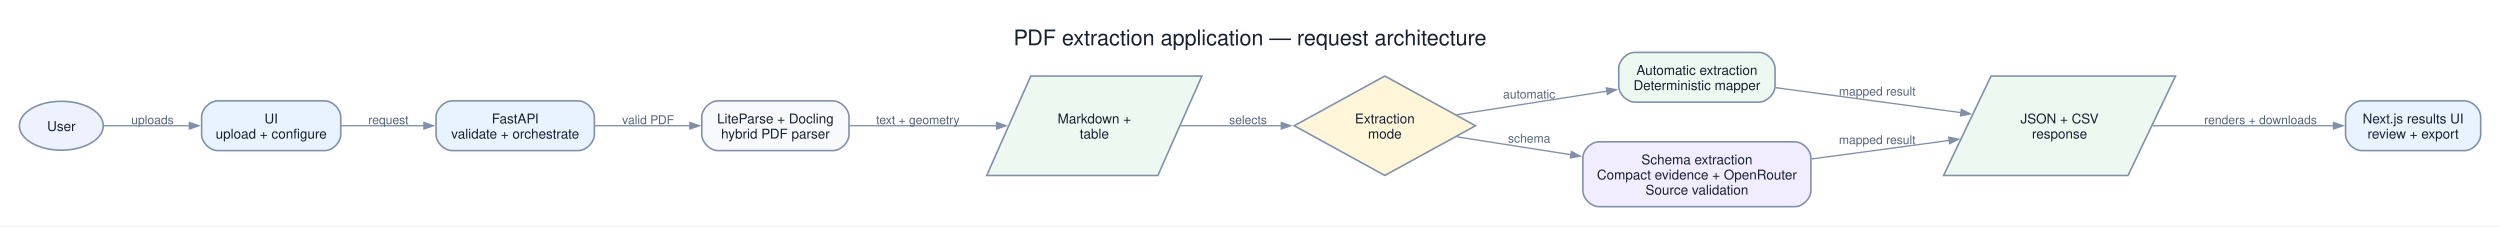
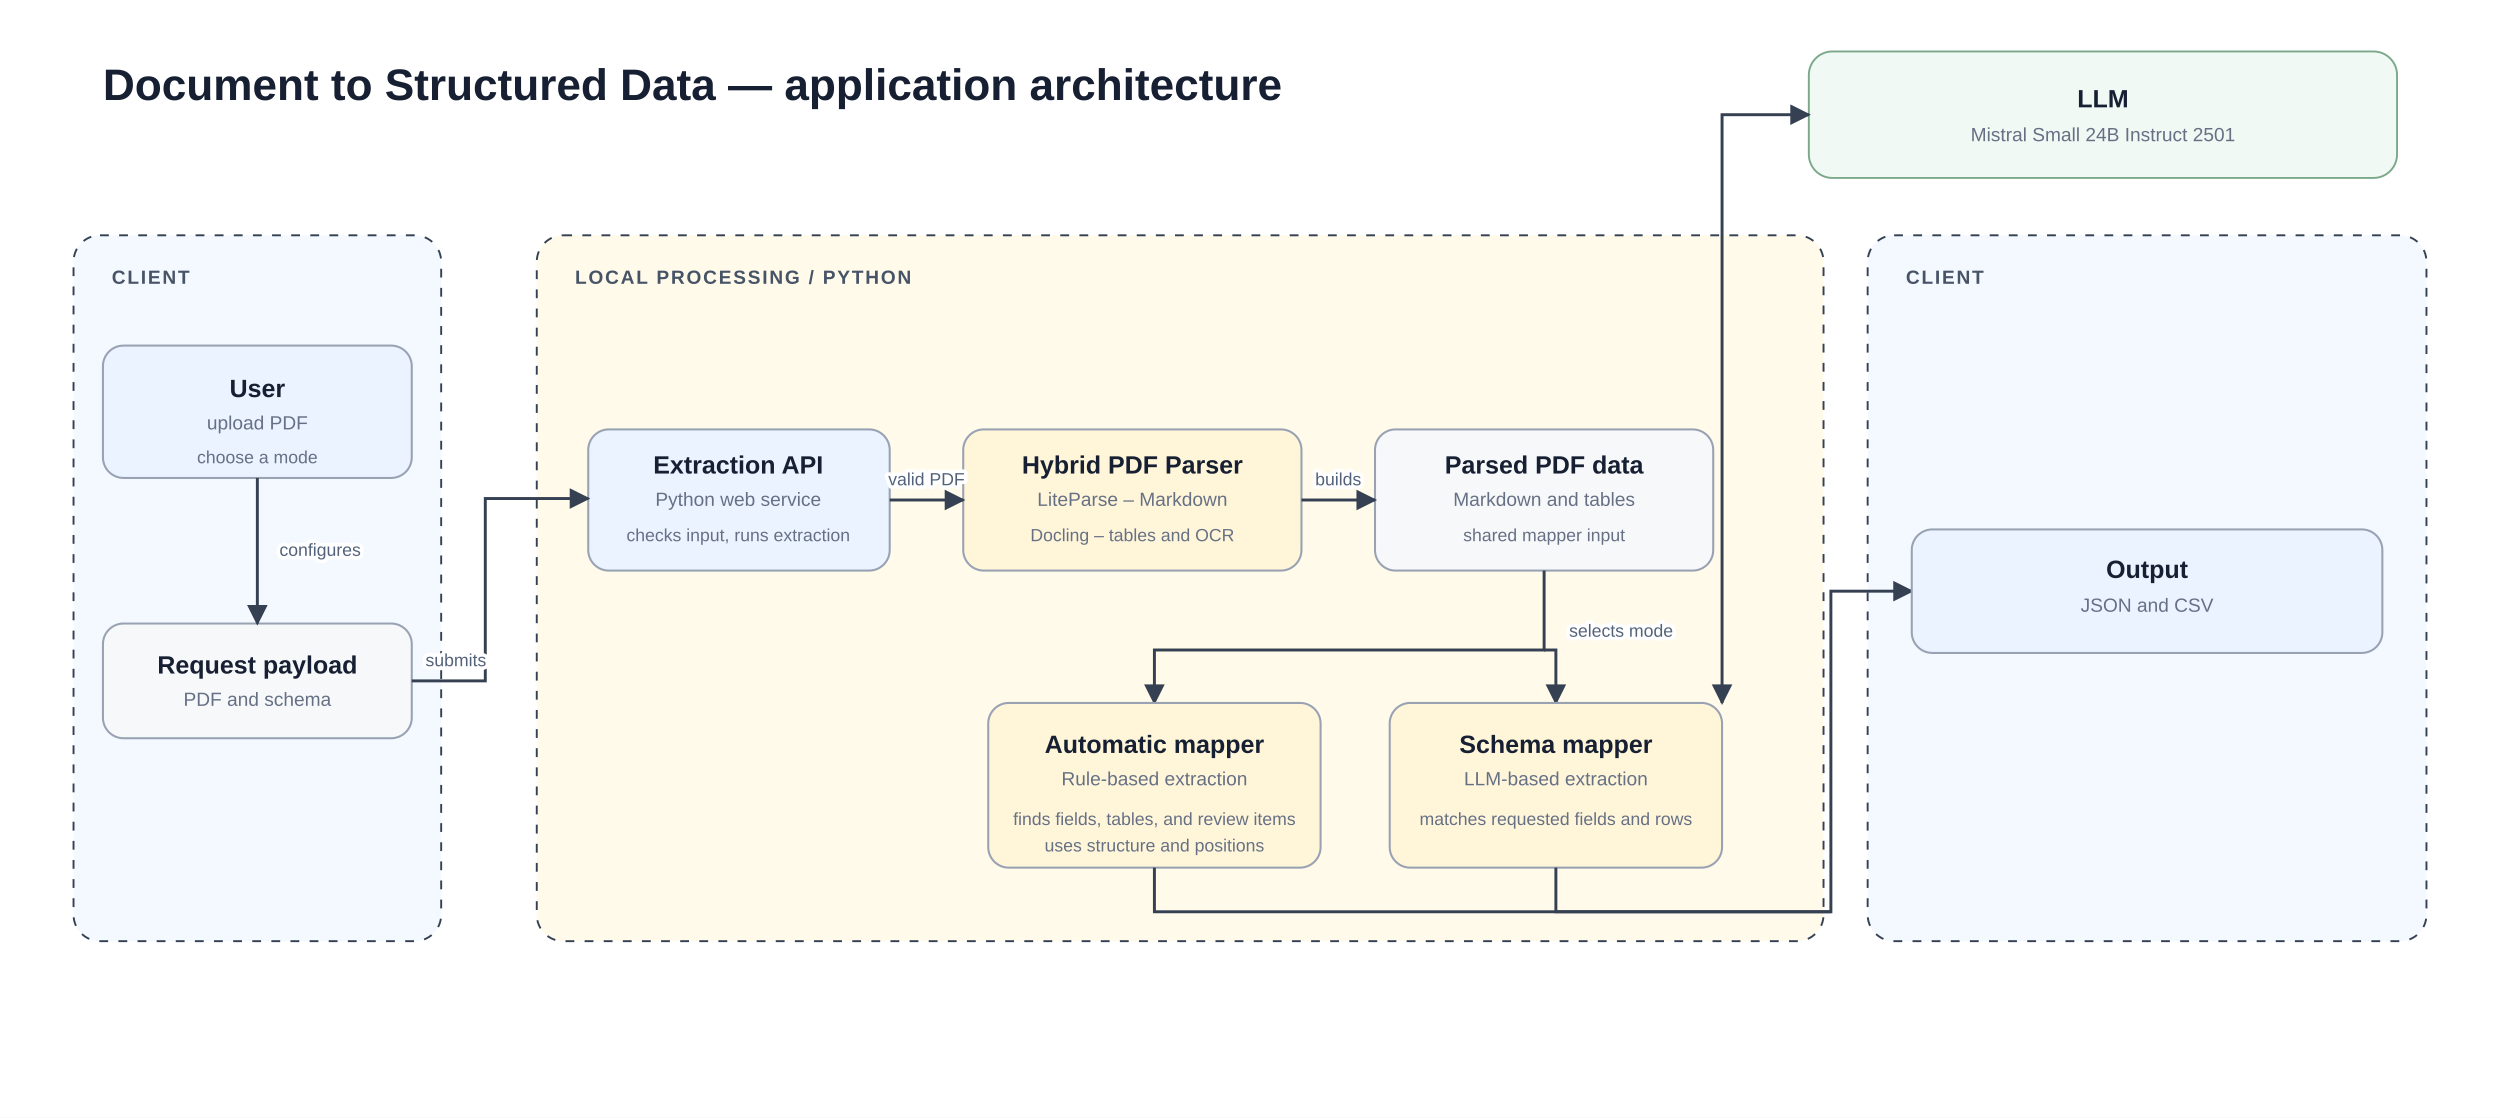
- <svg xmlns="http://www.w3.org/2000/svg" width="1856pt" height="168pt" viewBox="0.00 0.00 1856.00 168.00">
-   <g id="graph0" class="graph" transform="scale(1 1) rotate(0) translate(14.4 153.43)">
-     <polygon fill="white" stroke="none" points="-14.4,14.4 -14.4,-153.43 1841.64,-153.43 1841.64,14.4 -14.4,14.4" />
-     <text xml:space="preserve" text-anchor="middle" x="913.62" y="-119.83" font-family="Helvetica,sans-Serif" font-size="16.00" fill="#172033">PDF extraction application — request architecture</text>
-     <g id="node1" class="node">
-       <ellipse fill="#eef2ff" stroke="#8090aa" stroke-width="1.2" cx="31.14" cy="-60.08" rx="31.14" ry="18.14" />
-       <text xml:space="preserve" text-anchor="middle" x="31.14" y="-56.2" font-family="Helvetica,sans-Serif" font-size="10.00" fill="#172033">User</text>
-     </g>
-     <g id="node2" class="node">
-       <path fill="#e9f3ff" stroke="#8090aa" stroke-width="1.2" d="M226.57,-78.53C226.57,-78.53 147.28,-78.53 147.28,-78.53 141.28,-78.53 135.28,-72.53 135.28,-66.53 135.28,-66.53 135.28,-53.62 135.28,-53.62 135.28,-47.62 141.28,-41.62 147.28,-41.62 147.28,-41.62 226.57,-41.62 226.57,-41.62 232.57,-41.62 238.57,-47.62 238.57,-53.62 238.57,-53.62 238.57,-66.53 238.57,-66.53 238.57,-72.53 232.57,-78.53 226.57,-78.53" />
-       <text xml:space="preserve" text-anchor="middle" x="186.93" y="-61.83" font-family="Helvetica,sans-Serif" font-size="10.00" fill="#172033">UI</text>
-       <text xml:space="preserve" text-anchor="middle" x="186.93" y="-50.58" font-family="Helvetica,sans-Serif" font-size="10.00" fill="#172033">upload + configure</text>
-     </g>
-     <g id="edge1" class="edge">
-       <path fill="none" stroke="#8090aa" d="M62.52,-60.08C80.76,-60.08 104.6,-60.08 126.45,-60.08" />
-       <polygon fill="#8090aa" stroke="#8090aa" points="126.2,-62.53 133.2,-60.08 126.2,-57.63 126.2,-62.53" />
-       <text xml:space="preserve" text-anchor="middle" x="98.78" y="-61.28" font-family="Helvetica,sans-Serif" font-size="9.00" fill="#53627a">uploads</text>
-     </g>
-     <g id="node3" class="node">
-       <path fill="#e9f3ff" stroke="#8090aa" stroke-width="1.2" d="M414.86,-78.53C414.86,-78.53 321.32,-78.53 321.32,-78.53 315.32,-78.53 309.32,-72.53 309.32,-66.53 309.32,-66.53 309.32,-53.62 309.32,-53.62 309.32,-47.62 315.32,-41.62 321.32,-41.62 321.32,-41.62 414.86,-41.62 414.86,-41.62 420.86,-41.62 426.86,-47.62 426.86,-53.62 426.86,-53.62 426.86,-66.53 426.86,-66.53 426.86,-72.53 420.86,-78.53 414.86,-78.53" />
-       <text xml:space="preserve" text-anchor="middle" x="368.09" y="-61.83" font-family="Helvetica,sans-Serif" font-size="10.00" fill="#172033">FastAPI</text>
-       <text xml:space="preserve" text-anchor="middle" x="368.09" y="-50.58" font-family="Helvetica,sans-Serif" font-size="10.00" fill="#172033">validate + orchestrate</text>
-     </g>
-     <g id="edge2" class="edge">
-       <path fill="none" stroke="#8090aa" d="M238.79,-60.08C257.97,-60.08 280.09,-60.08 300.51,-60.08" />
-       <polygon fill="#8090aa" stroke="#8090aa" points="300.32,-62.53 307.32,-60.08 300.32,-57.63 300.32,-62.53" />
-       <text xml:space="preserve" text-anchor="middle" x="273.95" y="-61.28" font-family="Helvetica,sans-Serif" font-size="9.00" fill="#53627a">request</text>
-     </g>
-     <g id="node4" class="node">
-       <path fill="#f7f9fc" stroke="#8090aa" stroke-width="1.2" d="M603.9,-78.53C603.9,-78.53 518.61,-78.53 518.61,-78.53 512.61,-78.53 506.61,-72.53 506.61,-66.53 506.61,-66.53 506.61,-53.62 506.61,-53.62 506.61,-47.62 512.61,-41.62 518.61,-41.62 518.61,-41.62 603.9,-41.62 603.9,-41.62 609.9,-41.62 615.9,-47.62 615.9,-53.62 615.9,-53.62 615.9,-66.53 615.9,-66.53 615.9,-72.53 609.9,-78.53 603.9,-78.53" />
-       <text xml:space="preserve" text-anchor="middle" x="561.26" y="-61.83" font-family="Helvetica,sans-Serif" font-size="10.00" fill="#172033">LiteParse + Docling</text>
-       <text xml:space="preserve" text-anchor="middle" x="561.26" y="-50.58" font-family="Helvetica,sans-Serif" font-size="10.00" fill="#172033">hybrid PDF parser</text>
-     </g>
-     <g id="edge3" class="edge">
-       <path fill="none" stroke="#8090aa" d="M427.23,-60.08C449.63,-60.08 475.29,-60.08 498.07,-60.08" />
-       <polygon fill="#8090aa" stroke="#8090aa" points="497.8,-62.53 504.8,-60.08 497.8,-57.63 497.8,-62.53" />
-       <text xml:space="preserve" text-anchor="middle" x="466.74" y="-61.28" font-family="Helvetica,sans-Serif" font-size="9.00" fill="#53627a">valid PDF</text>
-     </g>
-     <g id="node5" class="node">
-       <polygon fill="#edf8f1" stroke="#8090aa" stroke-width="1.2" points="877.89,-96.97 750.84,-96.97 718.15,-23.18 845.21,-23.18 877.89,-96.97" />
-       <text xml:space="preserve" text-anchor="middle" x="798.02" y="-61.83" font-family="Helvetica,sans-Serif" font-size="10.00" fill="#172033">Markdown +</text>
-       <text xml:space="preserve" text-anchor="middle" x="798.02" y="-50.58" font-family="Helvetica,sans-Serif" font-size="10.00" fill="#172033">table</text>
-     </g>
-     <g id="edge4" class="edge">
-       <path fill="none" stroke="#8090aa" d="M616.41,-60.08C648.88,-60.08 690.55,-60.08 725.68,-60.08" />
-       <polygon fill="#8090aa" stroke="#8090aa" points="725.48,-62.53 732.48,-60.08 725.48,-57.63 725.48,-62.53" />
-       <text xml:space="preserve" text-anchor="middle" x="667.03" y="-61.28" font-family="Helvetica,sans-Serif" font-size="9.00" fill="#53627a">text + geometry</text>
-     </g>
-     <g id="node6" class="node">
-       <polygon fill="#fff5d9" stroke="#8090aa" stroke-width="1.2" points="1013.68,-96.97 946.39,-60.08 1013.68,-23.18 1080.97,-60.07 1013.68,-96.97" />
-       <text xml:space="preserve" text-anchor="middle" x="1013.68" y="-61.83" font-family="Helvetica,sans-Serif" font-size="10.00" fill="#172033">Extraction</text>
-       <text xml:space="preserve" text-anchor="middle" x="1013.68" y="-50.58" font-family="Helvetica,sans-Serif" font-size="10.00" fill="#172033">mode</text>
-     </g>
-     <g id="edge5" class="edge">
-       <path fill="none" stroke="#8090aa" d="M861.97,-60.08C885.53,-60.08 912.53,-60.08 937.11,-60.08" />
-       <polygon fill="#8090aa" stroke="#8090aa" points="936.83,-62.53 943.83,-60.08 936.83,-57.63 936.83,-62.53" />
-       <text xml:space="preserve" text-anchor="middle" x="912.14" y="-61.28" font-family="Helvetica,sans-Serif" font-size="9.00" fill="#53627a">selects</text>
-     </g>
-     <g id="node7" class="node">
-       <path fill="#edf8f1" stroke="#8090aa" stroke-width="1.2" d="M1291.39,-114.53C1291.39,-114.53 1199.35,-114.53 1199.35,-114.53 1193.35,-114.53 1187.35,-108.53 1187.35,-102.53 1187.35,-102.53 1187.35,-89.62 1187.35,-89.62 1187.35,-83.62 1193.35,-77.62 1199.35,-77.62 1199.35,-77.62 1291.39,-77.62 1291.39,-77.62 1297.39,-77.62 1303.39,-83.62 1303.39,-89.62 1303.39,-89.62 1303.39,-102.53 1303.39,-102.53 1303.39,-108.53 1297.39,-114.53 1291.39,-114.53" />
-       <text xml:space="preserve" text-anchor="middle" x="1245.37" y="-97.83" font-family="Helvetica,sans-Serif" font-size="10.00" fill="#172033">Automatic extraction</text>
-       <text xml:space="preserve" text-anchor="middle" x="1245.37" y="-86.58" font-family="Helvetica,sans-Serif" font-size="10.00" fill="#172033">Deterministic mapper</text>
-     </g>
-     <g id="edge6" class="edge">
-       <path fill="none" stroke="#8090aa" d="M1067.09,-68.29C1100.19,-73.48 1143.22,-80.22 1178.6,-85.77" />
-       <polygon fill="#8090aa" stroke="#8090aa" points="1178.16,-88.18 1185.46,-86.84 1178.92,-83.34 1178.16,-88.18" />
-       <text xml:space="preserve" text-anchor="middle" x="1120.85" y="-80.35" font-family="Helvetica,sans-Serif" font-size="9.00" fill="#53627a">automatic</text>
-     </g>
-     <g id="node8" class="node">
-       <path fill="#f2ecff" stroke="#8090aa" stroke-width="1.2" d="M1318.01,-48.15C1318.01,-48.15 1172.72,-48.15 1172.72,-48.15 1166.72,-48.15 1160.72,-42.15 1160.72,-36.15 1160.72,-36.15 1160.72,-12 1160.72,-12 1160.72,-6 1166.72,0 1172.72,0 1172.72,0 1318.01,0 1318.01,0 1324.01,0 1330.01,-6 1330.01,-12 1330.01,-12 1330.01,-36.15 1330.01,-36.15 1330.01,-42.15 1324.01,-48.15 1318.01,-48.15" />
-       <text xml:space="preserve" text-anchor="middle" x="1245.37" y="-31.45" font-family="Helvetica,sans-Serif" font-size="10.00" fill="#172033">Schema extraction</text>
-       <text xml:space="preserve" text-anchor="middle" x="1245.37" y="-20.2" font-family="Helvetica,sans-Serif" font-size="10.00" fill="#172033">Compact evidence + OpenRouter</text>
-       <text xml:space="preserve" text-anchor="middle" x="1245.37" y="-8.95" font-family="Helvetica,sans-Serif" font-size="10.00" fill="#172033">Source validation</text>
-     </g>
-     <g id="edge7" class="edge">
-       <path fill="none" stroke="#8090aa" d="M1067.09,-51.86C1092.26,-47.92 1123.19,-43.07 1152.12,-38.53" />
-       <polygon fill="#8090aa" stroke="#8090aa" points="1152.19,-41 1158.72,-37.5 1151.43,-36.16 1152.19,-41" />
-       <text xml:space="preserve" text-anchor="middle" x="1120.85" y="-47.56" font-family="Helvetica,sans-Serif" font-size="9.00" fill="#53627a">schema</text>
-     </g>
-     <g id="node9" class="node">
-       <polygon fill="#edf8f1" stroke="#8090aa" stroke-width="1.2" points="1600.7,-96.97 1463.75,-96.97 1428.51,-23.18 1565.47,-23.18 1600.7,-96.97" />
-       <text xml:space="preserve" text-anchor="middle" x="1514.61" y="-61.83" font-family="Helvetica,sans-Serif" font-size="10.00" fill="#172033">JSON + CSV</text>
-       <text xml:space="preserve" text-anchor="middle" x="1514.61" y="-50.58" font-family="Helvetica,sans-Serif" font-size="10.00" fill="#172033">response</text>
-     </g>
-     <g id="edge8" class="edge">
-       <path fill="none" stroke="#8090aa" d="M1303.7,-88.35C1344.04,-82.92 1398.34,-75.6 1441.6,-69.78" />
-       <polygon fill="#8090aa" stroke="#8090aa" points="1441.71,-72.23 1448.32,-68.87 1441.06,-67.38 1441.71,-72.23" />
-       <text xml:space="preserve" text-anchor="middle" x="1379.26" y="-82.5" font-family="Helvetica,sans-Serif" font-size="9.00" fill="#53627a">mapped result</text>
-     </g>
-     <g id="edge9" class="edge">
-       <path fill="none" stroke="#8090aa" d="M1330.56,-35.42C1363.28,-39.82 1400.61,-44.85 1432.98,-49.21" />
-       <polygon fill="#8090aa" stroke="#8090aa" points="1432.33,-51.6 1439.6,-50.1 1432.99,-46.74 1432.33,-51.6" />
-       <text xml:space="preserve" text-anchor="middle" x="1379.26" y="-46.5" font-family="Helvetica,sans-Serif" font-size="9.00" fill="#53627a">mapped result</text>
-     </g>
-     <g id="node10" class="node">
-       <path fill="#e9f3ff" stroke="#8090aa" stroke-width="1.2" d="M1815.24,-78.53C1815.24,-78.53 1738.95,-78.53 1738.95,-78.53 1732.95,-78.53 1726.95,-72.53 1726.95,-66.53 1726.95,-66.53 1726.95,-53.62 1726.95,-53.62 1726.95,-47.62 1732.95,-41.62 1738.95,-41.62 1738.95,-41.62 1815.24,-41.62 1815.24,-41.62 1821.24,-41.62 1827.24,-47.62 1827.24,-53.62 1827.24,-53.62 1827.24,-66.53 1827.24,-66.53 1827.24,-72.53 1821.24,-78.53 1815.24,-78.53" />
-       <text xml:space="preserve" text-anchor="middle" x="1777.09" y="-61.83" font-family="Helvetica,sans-Serif" font-size="10.00" fill="#172033">Next.js results UI</text>
-       <text xml:space="preserve" text-anchor="middle" x="1777.09" y="-50.58" font-family="Helvetica,sans-Serif" font-size="10.00" fill="#172033">review + export</text>
-     </g>
-     <g id="edge10" class="edge">
-       <path fill="none" stroke="#8090aa" d="M1583.71,-60.08C1625.5,-60.08 1678.45,-60.08 1718.22,-60.08" />
-       <polygon fill="#8090aa" stroke="#8090aa" points="1717.98,-62.53 1724.98,-60.08 1717.98,-57.63 1717.98,-62.53" />
-       <text xml:space="preserve" text-anchor="middle" x="1663.82" y="-61.28" font-family="Helvetica,sans-Serif" font-size="9.00" fill="#53627a">renders + downloads</text>
-     </g>
-   </g>
+ <svg xmlns="http://www.w3.org/2000/svg" width="1700" height="760" viewBox="0 0 1700 760" role="img" aria-labelledby="diagram-title diagram-desc">
+   <defs>
+     <marker id="arrow" viewBox="0 0 10 10" refX="9" refY="5" markerWidth="7" markerHeight="7" orient="auto-start-reverse">
+       <path d="M 0 0 L 10 5 L 0 10 z" fill="#354052" />
+     </marker>
+     <style>
+       .title { font: 700 30px Arial, Helvetica, sans-serif; fill: #172033; }
+       .subtitle { font: 15px Arial, Helvetica, sans-serif; fill: #667085; }
+       .zone-label { font: 700 13px Arial, Helvetica, sans-serif; letter-spacing: 1.2px; fill: #475467; }
+       .node-title { font: 700 17px Arial, Helvetica, sans-serif; fill: #172033; }
+       .node-tech { font: 13px Arial, Helvetica, sans-serif; fill: #667085; }
+       .node-note { font: 12px Arial, Helvetica, sans-serif; fill: #667085; }
+       .edge { fill: none; stroke: #354052; stroke-width: 2; marker-end: url(#arrow); }
+       .edge-plain { fill: none; stroke: #354052; stroke-width: 2; }
+       .edge-bidir { fill: none; stroke: #354052; stroke-width: 2; marker-start: url(#arrow); marker-end: url(#arrow); }
+       .edge-label { font: 12px Arial, Helvetica, sans-serif; fill: #53627a; paint-order: stroke; stroke: #ffffff; stroke-width: 5px; stroke-linejoin: round; }
+       .zone { stroke: #344054; stroke-width: 1.3; stroke-dasharray: 6 7; }
+       .cloud-boundary { stroke: #7AA889; stroke-width: 1.3; }
+       .node { stroke: #98A2B3; stroke-width: 1.4; }
+       .file { fill: #F7F8FA; }
+       .runtime { fill: #EAF3FF; }
+       .process { fill: #FFF6D9; }
+       .cloud { fill: #EAF7EF; }
+       .output { fill: #EAF3FF; }
+       .small-pill { fill: #F5F6F8; stroke: #D0D5DD; stroke-width: 1; }
+     </style>
+   </defs>
+   <rect width="1700" height="760" fill="#FFFFFF" />
+   <text x="70" y="68" class="title">Document to Structured Data — application architecture</text>
+   <rect x="50" y="160" width="250" height="480" rx="18" class="zone runtime" fill-opacity="0.55" />
+   <text x="76" y="193" class="zone-label">CLIENT</text>
+   <rect x="365" y="160" width="875" height="480" rx="18" class="zone process" fill-opacity="0.58" />
+   <text x="391" y="193" class="zone-label">LOCAL PROCESSING / PYTHON</text>
+   <rect x="1270" y="160" width="380" height="480" rx="18" class="zone output" fill-opacity="0.55" />
+   <text x="1296" y="193" class="zone-label">CLIENT</text>
+   <rect x="1230" y="35" width="400" height="86" rx="16" class="cloud-boundary cloud" fill-opacity="0.7" />
+   <text x="1430" y="73" text-anchor="middle" class="node-title" font-size="15">LLM</text>
+   <text x="1430" y="96" text-anchor="middle" class="node-tech">Mistral Small 24B Instruct 2501</text>
+   <rect x="70" y="235" width="210" height="90" rx="14" class="node runtime" />
+   <text x="175" y="270" text-anchor="middle" class="node-title">User</text>
+   <text x="175" y="292" text-anchor="middle" class="node-tech">upload PDF</text>
+   <text x="175" y="315" text-anchor="middle" class="node-note">choose a mode</text>
+   <rect x="70" y="424" width="210" height="78" rx="14" class="node file" />
+   <text x="175" y="458" text-anchor="middle" class="node-title">Request payload</text>
+   <text x="175" y="480" text-anchor="middle" class="node-tech">PDF and schema</text>
+   <path d="M175 325 V424" class="edge" />
+   <text x="190" y="378" class="edge-label">configures</text>
+   <rect x="400" y="292" width="205" height="96" rx="14" class="node runtime" />
+   <text x="502" y="322" text-anchor="middle" class="node-title">Extraction API</text>
+   <text x="502" y="344" text-anchor="middle" class="node-tech">Python web service</text>
+   <text x="502" y="368" text-anchor="middle" class="node-note">checks input, runs extraction</text>
+   <rect x="655" y="292" width="230" height="96" rx="14" class="node process" />
+   <text x="770" y="322" text-anchor="middle" class="node-title">Hybrid PDF Parser</text>
+   <text x="770" y="344" text-anchor="middle" class="node-tech">LiteParse – Markdown</text>
+   <text x="770" y="368" text-anchor="middle" class="node-note">Docling – tables and OCR</text>
+   <rect x="935" y="292" width="230" height="96" rx="14" class="node file" />
+   <text x="1050" y="322" text-anchor="middle" class="node-title">Parsed PDF data</text>
+   <text x="1050" y="344" text-anchor="middle" class="node-tech">Markdown and tables</text>
+   <text x="1050" y="368" text-anchor="middle" class="node-note">shared mapper input</text>
+   <path d="M280 463 H330 V339 H400" class="edge" />
+   <text x="310" y="453" text-anchor="middle" class="edge-label">submits</text>
+   <path d="M605 340 H655" class="edge" />
+   <text x="630" y="330" text-anchor="middle" class="edge-label">valid PDF</text>
+   <path d="M885 340 H935" class="edge" />
+   <text x="910" y="330" text-anchor="middle" class="edge-label">builds</text>
+   <path d="M1050 388 V442 H785 V478" class="edge" />
+   <path d="M1050 442 H1058 V478" class="edge" />
+   <text x="1067" y="433" class="edge-label">selects mode</text>
+   <rect x="672" y="478" width="226" height="112" rx="14" class="node process" />
+   <text x="785" y="512" text-anchor="middle" class="node-title">Automatic mapper</text>
+   <text x="785" y="534" text-anchor="middle" class="node-tech">Rule-based extraction</text>
+   <text x="785" y="561" text-anchor="middle" class="node-note">finds fields, tables, and review items</text>
+   <text x="785" y="579" text-anchor="middle" class="node-note">uses structure and positions</text>
+   <rect x="945" y="478" width="226" height="112" rx="14" class="node process" />
+   <text x="1058" y="512" text-anchor="middle" class="node-title">Schema mapper</text>
+   <text x="1058" y="534" text-anchor="middle" class="node-tech">LLM-based extraction</text>
+   <text x="1058" y="561" text-anchor="middle" class="node-note">matches requested fields and rows</text>
+   <path d="M785 590 V620 H1245 V402 H1300" class="edge" />
+   <path d="M1058 590 V620 H1245" class="edge-plain" />
+   <path d="M1171 478 V78 H1230" class="edge-bidir" />
+   <rect x="1300" y="360" width="320" height="84" rx="14" class="node output" />
+   <text x="1460" y="393" text-anchor="middle" class="node-title" font-size="15">Output</text>
+   <text x="1460" y="416" text-anchor="middle" class="node-tech">JSON and CSV</text>
</svg>
